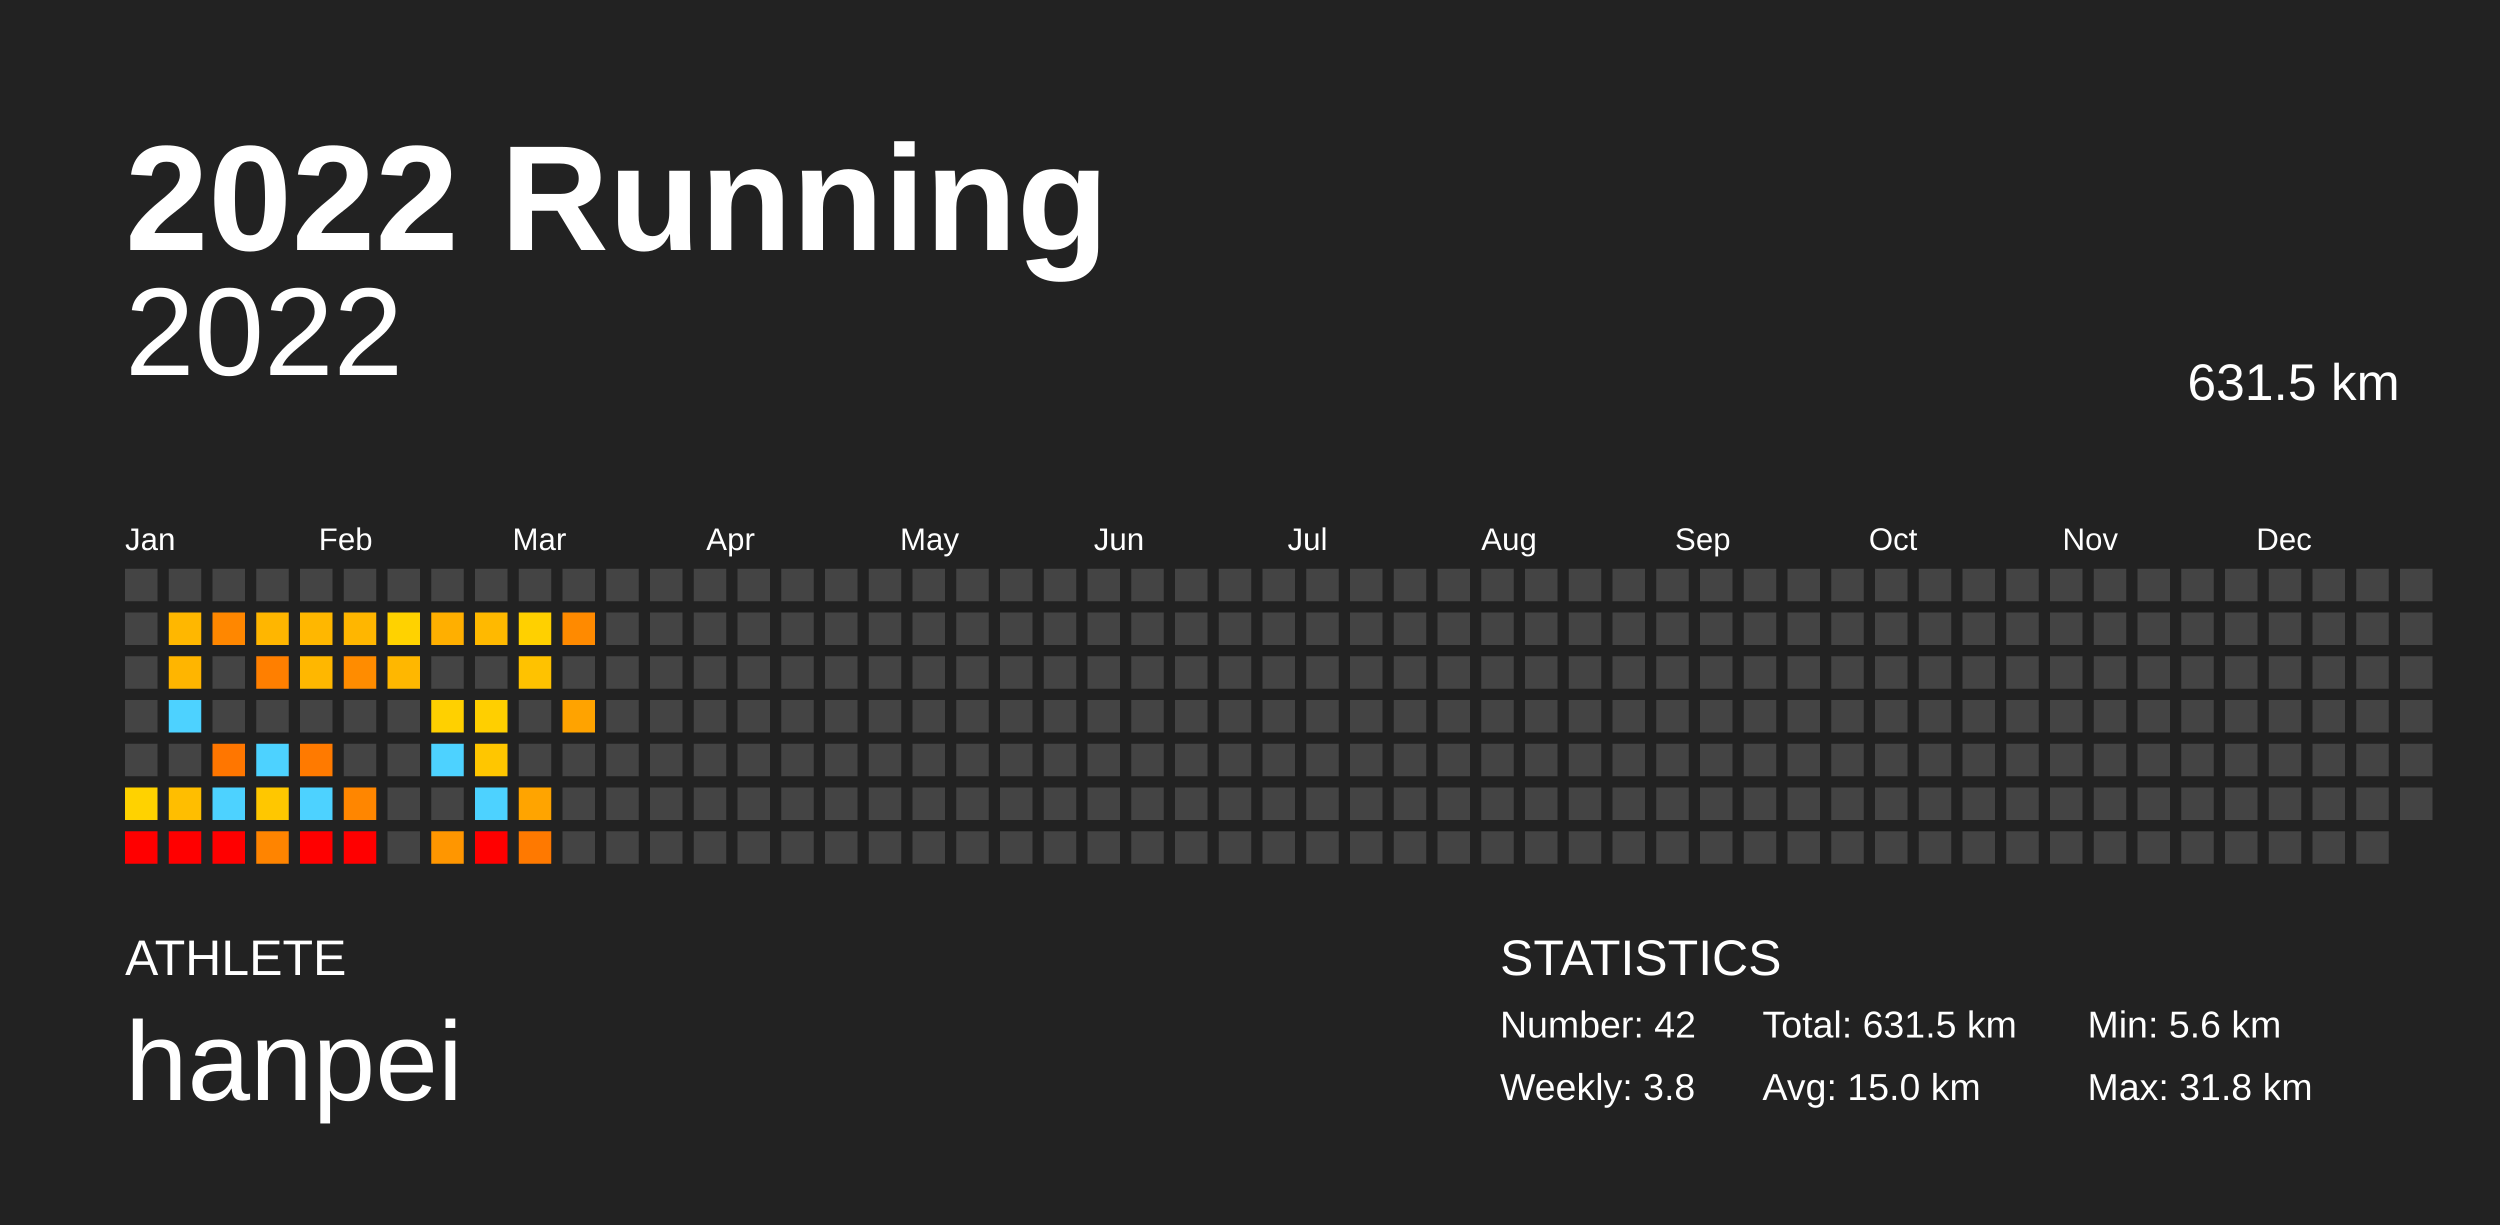
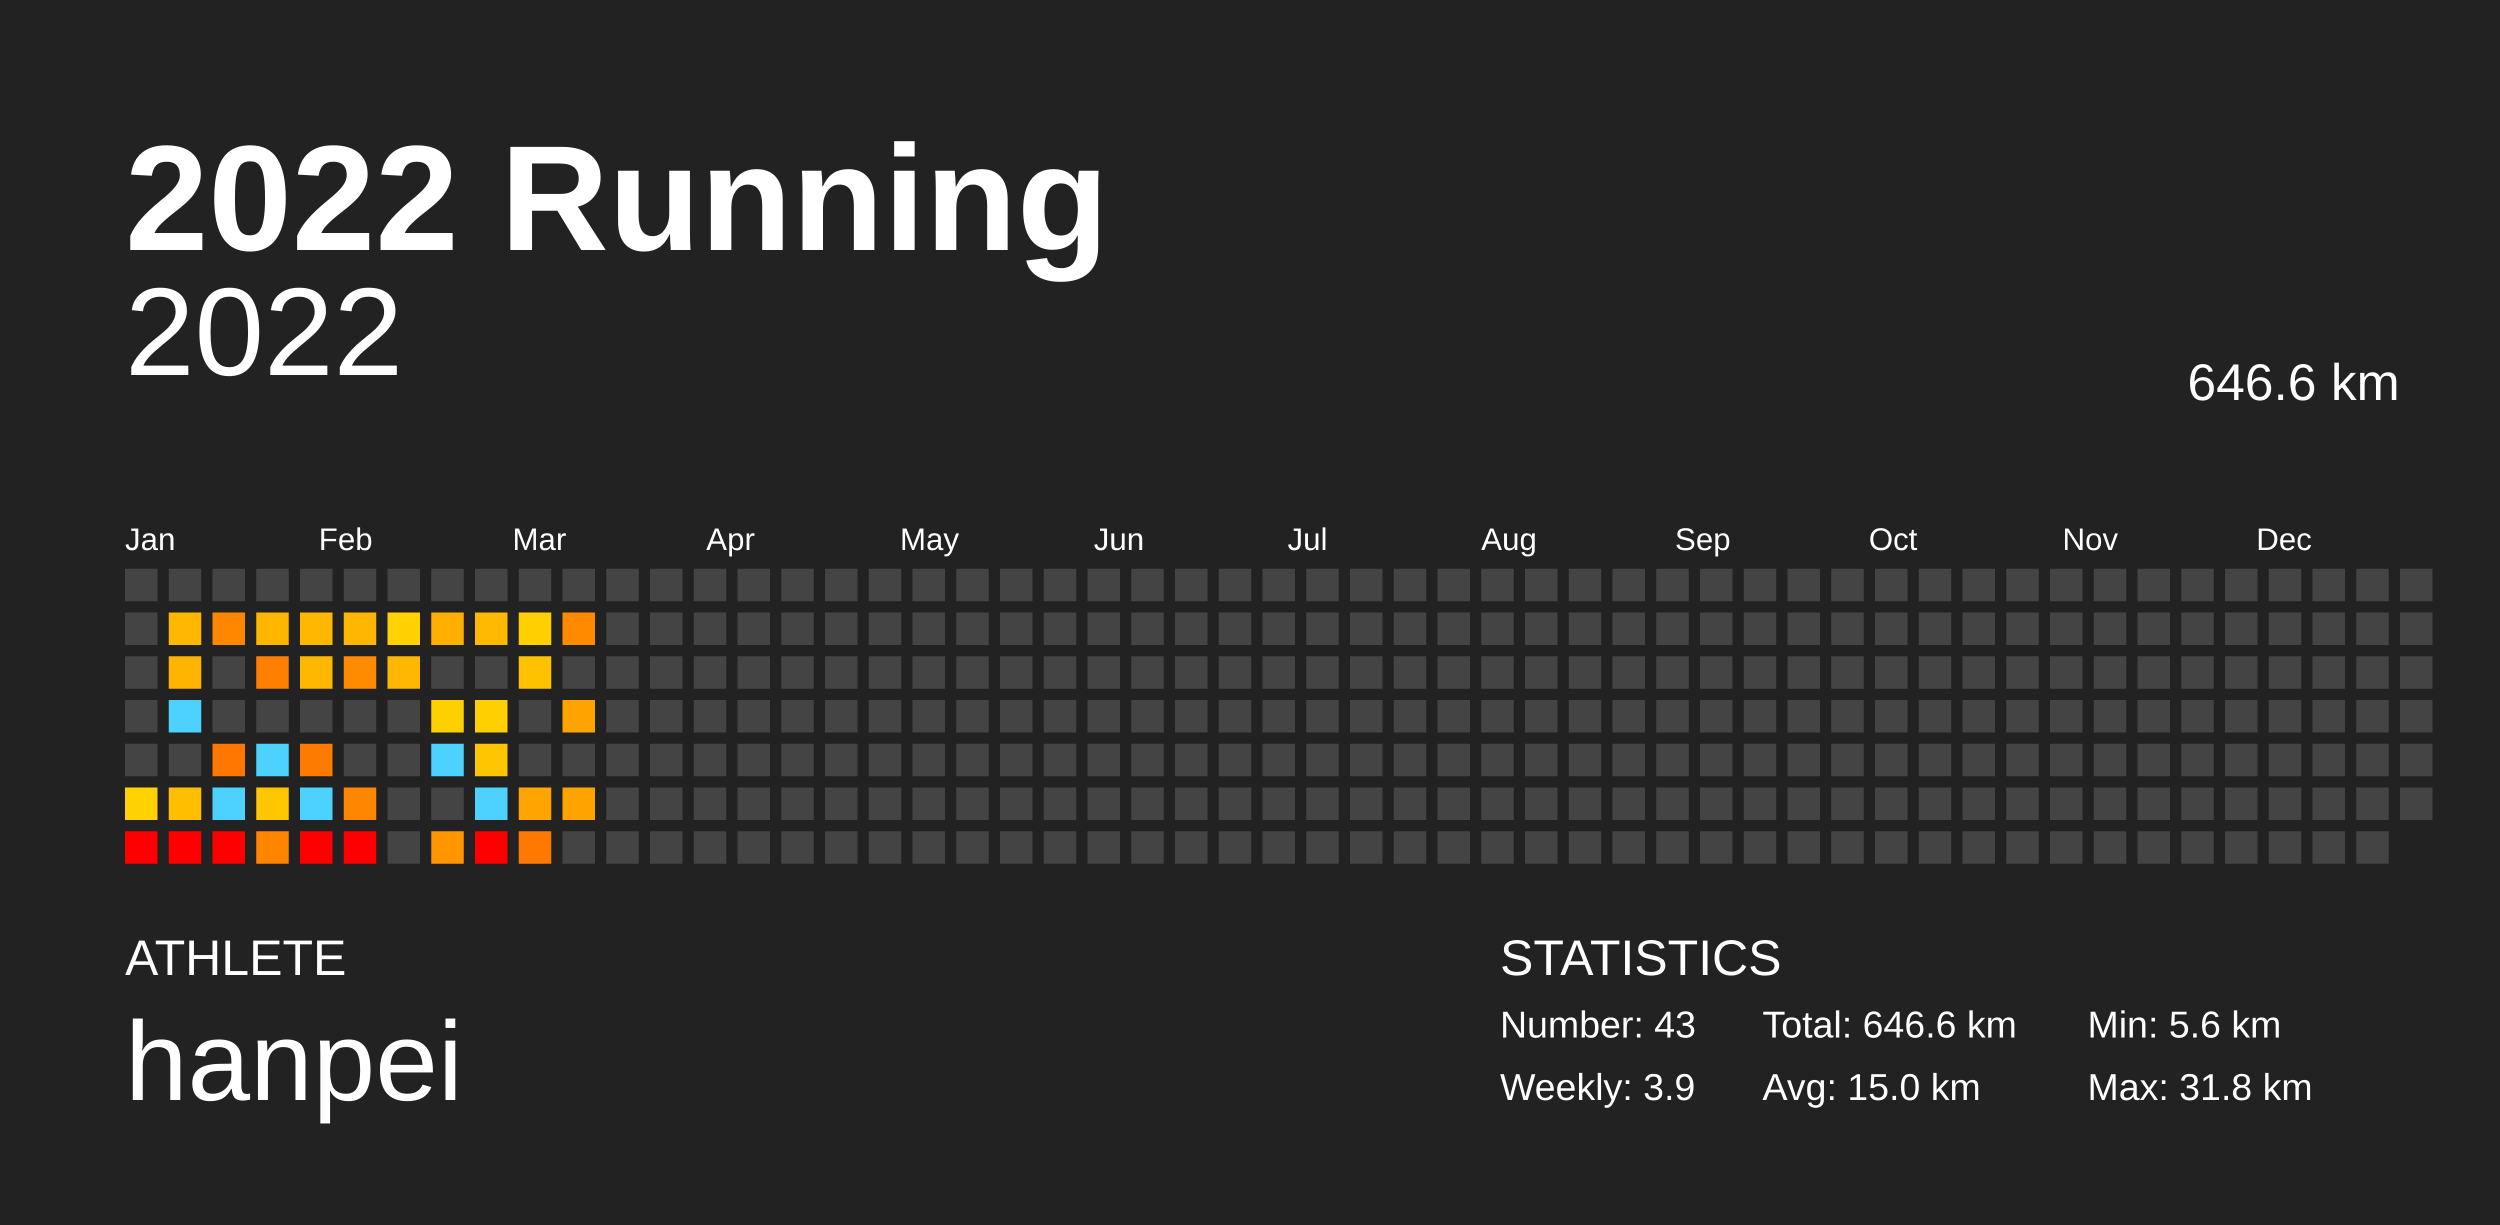
<svg xmlns="http://www.w3.org/2000/svg" baseProfile="full" height="98mm" version="1.1" viewBox="0,0,200,98" width="200mm">
  <defs />
  <rect fill="#222222" height="98" width="200" x="0" y="0" />
  <text fill="#FFFFFF" style="font-size:12px; font-family:Arial; font-weight:bold;" x="10" y="20">2022 Running</text>
  <text fill="#FFFFFF" style="font-size:4px; font-family:Arial" x="10" y="78">ATHLETE</text>
  <text fill="#FFFFFF" style="font-size:9px; font-family:Arial" x="10" y="88">hanpei</text>
  <text fill="#FFFFFF" style="font-size:4px; font-family:Arial" x="120" y="78">STATISTICS</text>
-   <text fill="#FFFFFF" style="font-size:3px; font-family:Arial" x="120" y="83">Number: 42</text>
-   <text fill="#FFFFFF" style="font-size:3px; font-family:Arial" x="120" y="88">Weekly: 3.8</text>
-   <text fill="#FFFFFF" style="font-size:3px; font-family:Arial" x="141" y="83">Total: 631.5 km</text>
+   <text fill="#FFFFFF" style="font-size:3px; font-family:Arial" x="120" y="83">Number: 43</text>
+   <text fill="#FFFFFF" style="font-size:3px; font-family:Arial" x="120" y="88">Weekly: 3.9</text>
+   <text fill="#FFFFFF" style="font-size:3px; font-family:Arial" x="141" y="83">Total: 646.6 km</text>
  <text fill="#FFFFFF" style="font-size:3px; font-family:Arial" x="141" y="88">Avg: 15.0 km</text>
  <text fill="#FFFFFF" style="font-size:3px; font-family:Arial" x="167" y="83">Min: 5.6 km</text>
  <text fill="#FFFFFF" style="font-size:3px; font-family:Arial" x="167" y="88">Max: 31.8 km</text>
  <text alignment-baseline="hanging" fill="#FFFFFF" style="font-size:10.0px; font-family:Arial;" x="10" y="30">2022</text>
-   <text alignment-baseline="hanging" fill="#FFFFFF" style="font-size:4.125px; font-family:Arial;" x="175" y="32">631.5 km</text>
+   <text alignment-baseline="hanging" fill="#FFFFFF" style="font-size:4.125px; font-family:Arial;" x="175" y="32">646.6 km</text>
  <text fill="#FFFFFF" style="font-size:2.5px; font-family:Arial" x="10.0" y="44">Jan</text>
  <text fill="#FFFFFF" style="font-size:2.5px; font-family:Arial" x="25.5" y="44">Feb</text>
  <text fill="#FFFFFF" style="font-size:2.5px; font-family:Arial" x="41.0" y="44">Mar</text>
  <text fill="#FFFFFF" style="font-size:2.5px; font-family:Arial" x="56.5" y="44">Apr</text>
  <text fill="#FFFFFF" style="font-size:2.5px; font-family:Arial" x="72.0" y="44">May</text>
  <text fill="#FFFFFF" style="font-size:2.5px; font-family:Arial" x="87.5" y="44">Jun</text>
  <text fill="#FFFFFF" style="font-size:2.5px; font-family:Arial" x="103.0" y="44">Jul</text>
  <text fill="#FFFFFF" style="font-size:2.5px; font-family:Arial" x="118.5" y="44">Aug</text>
  <text fill="#FFFFFF" style="font-size:2.5px; font-family:Arial" x="134.0" y="44">Sep</text>
  <text fill="#FFFFFF" style="font-size:2.5px; font-family:Arial" x="149.5" y="44">Oct</text>
  <text fill="#FFFFFF" style="font-size:2.5px; font-family:Arial" x="165.0" y="44">Nov</text>
  <text fill="#FFFFFF" style="font-size:2.5px; font-family:Arial" x="180.5" y="44">Dec</text>
  <rect fill="#444444" height="2.6" width="2.6" x="10.0" y="45.5" />
  <rect fill="#444444" height="2.6" width="2.6" x="10.0" y="49.0" />
  <rect fill="#444444" height="2.6" width="2.6" x="10.0" y="52.5" />
  <rect fill="#444444" height="2.6" width="2.6" x="10.0" y="56.0" />
  <rect fill="#444444" height="2.6" width="2.6" x="10.0" y="59.5" />
  <rect fill="#ffd200" height="2.6" width="2.6" x="10.0" y="63.0" />
  <rect fill="red" height="2.6" width="2.6" x="10.0" y="66.5" />
  <rect fill="#444444" height="2.6" width="2.6" x="13.5" y="45.5" />
  <rect fill="#ffb700" height="2.6" width="2.6" x="13.5" y="49.0" />
  <rect fill="#ffb500" height="2.6" width="2.6" x="13.5" y="52.5" />
  <rect fill="#4dd2ff" height="2.6" width="2.6" x="13.5" y="56.0" />
  <rect fill="#444444" height="2.6" width="2.6" x="13.5" y="59.5" />
  <rect fill="#ffbe00" height="2.6" width="2.6" x="13.5" y="63.0" />
  <rect fill="red" height="2.6" width="2.6" x="13.5" y="66.5" />
  <rect fill="#444444" height="2.6" width="2.6" x="17.0" y="45.5" />
  <rect fill="#ff8700" height="2.6" width="2.6" x="17.0" y="49.0" />
  <rect fill="#444444" height="2.6" width="2.6" x="17.0" y="52.5" />
  <rect fill="#444444" height="2.6" width="2.6" x="17.0" y="56.0" />
  <rect fill="#ff7600" height="2.6" width="2.6" x="17.0" y="59.5" />
  <rect fill="#4dd2ff" height="2.6" width="2.6" x="17.0" y="63.0" />
  <rect fill="red" height="2.6" width="2.6" x="17.0" y="66.5" />
  <rect fill="#444444" height="2.6" width="2.6" x="20.5" y="45.5" />
  <rect fill="#ffb600" height="2.6" width="2.6" x="20.5" y="49.0" />
  <rect fill="#ff7f00" height="2.6" width="2.6" x="20.5" y="52.5" />
  <rect fill="#444444" height="2.6" width="2.6" x="20.5" y="56.0" />
  <rect fill="#4dd2ff" height="2.6" width="2.6" x="20.5" y="59.5" />
  <rect fill="#ffc700" height="2.6" width="2.6" x="20.5" y="63.0" />
  <rect fill="#ff8400" height="2.6" width="2.6" x="20.5" y="66.5" />
  <rect fill="#444444" height="2.6" width="2.6" x="24.0" y="45.5" />
  <rect fill="#ffb700" height="2.6" width="2.6" x="24.0" y="49.0" />
  <rect fill="#ffb700" height="2.6" width="2.6" x="24.0" y="52.5" />
  <rect fill="#444444" height="2.6" width="2.6" x="24.0" y="56.0" />
  <rect fill="#ff7a00" height="2.6" width="2.6" x="24.0" y="59.5" />
  <rect fill="#4dd2ff" height="2.6" width="2.6" x="24.0" y="63.0" />
  <rect fill="red" height="2.6" width="2.6" x="24.0" y="66.5" />
  <rect fill="#444444" height="2.6" width="2.6" x="27.5" y="45.5" />
  <rect fill="#ffb600" height="2.6" width="2.6" x="27.5" y="49.0" />
  <rect fill="#ff8c00" height="2.6" width="2.6" x="27.5" y="52.5" />
  <rect fill="#444444" height="2.6" width="2.6" x="27.5" y="56.0" />
  <rect fill="#444444" height="2.6" width="2.6" x="27.5" y="59.5" />
  <rect fill="#ff8600" height="2.6" width="2.6" x="27.5" y="63.0" />
  <rect fill="red" height="2.6" width="2.6" x="27.5" y="66.5" />
  <rect fill="#444444" height="2.6" width="2.6" x="31.0" y="45.5" />
  <rect fill="#ffd200" height="2.6" width="2.6" x="31.0" y="49.0" />
  <rect fill="#ffb700" height="2.6" width="2.6" x="31.0" y="52.5" />
  <rect fill="#444444" height="2.6" width="2.6" x="31.0" y="56.0" />
  <rect fill="#444444" height="2.6" width="2.6" x="31.0" y="59.5" />
  <rect fill="#444444" height="2.6" width="2.6" x="31.0" y="63.0" />
  <rect fill="#444444" height="2.6" width="2.6" x="31.0" y="66.5" />
  <rect fill="#444444" height="2.6" width="2.6" x="34.5" y="45.5" />
  <rect fill="#ffaf00" height="2.6" width="2.6" x="34.5" y="49.0" />
  <rect fill="#444444" height="2.6" width="2.6" x="34.5" y="52.5" />
  <rect fill="#ffd000" height="2.6" width="2.6" x="34.5" y="56.0" />
  <rect fill="#4dd2ff" height="2.6" width="2.6" x="34.5" y="59.5" />
  <rect fill="#444444" height="2.6" width="2.6" x="34.5" y="63.0" />
  <rect fill="#ff9600" height="2.6" width="2.6" x="34.5" y="66.5" />
  <rect fill="#444444" height="2.6" width="2.6" x="38.0" y="45.5" />
  <rect fill="#ffb900" height="2.6" width="2.6" x="38.0" y="49.0" />
  <rect fill="#444444" height="2.6" width="2.6" x="38.0" y="52.5" />
  <rect fill="#ffcf00" height="2.6" width="2.6" x="38.0" y="56.0" />
  <rect fill="#ffc600" height="2.6" width="2.6" x="38.0" y="59.5" />
  <rect fill="#4dd2ff" height="2.6" width="2.6" x="38.0" y="63.0" />
  <rect fill="red" height="2.6" width="2.6" x="38.0" y="66.5" />
  <rect fill="#444444" height="2.6" width="2.6" x="41.5" y="45.5" />
  <rect fill="#ffd000" height="2.6" width="2.6" x="41.5" y="49.0" />
  <rect fill="#ffc200" height="2.6" width="2.6" x="41.5" y="52.5" />
  <rect fill="#444444" height="2.6" width="2.6" x="41.5" y="56.0" />
  <rect fill="#444444" height="2.6" width="2.6" x="41.5" y="59.5" />
  <rect fill="#ffa400" height="2.6" width="2.6" x="41.5" y="63.0" />
  <rect fill="#ff7900" height="2.6" width="2.6" x="41.5" y="66.5" />
  <rect fill="#444444" height="2.6" width="2.6" x="45.0" y="45.5" />
  <rect fill="#ff8a00" height="2.6" width="2.6" x="45.0" y="49.0" />
  <rect fill="#444444" height="2.6" width="2.6" x="45.0" y="52.5" />
  <rect fill="#ffa300" height="2.6" width="2.6" x="45.0" y="56.0" />
  <rect fill="#444444" height="2.6" width="2.6" x="45.0" y="59.5" />
-   <rect fill="#444444" height="2.6" width="2.6" x="45.0" y="63.0" />
+   <rect fill="#ffa300" height="2.6" width="2.6" x="45.0" y="63.0" />
  <rect fill="#444444" height="2.6" width="2.6" x="45.0" y="66.5" />
  <rect fill="#444444" height="2.6" width="2.6" x="48.5" y="45.5" />
  <rect fill="#444444" height="2.6" width="2.6" x="48.5" y="49.0" />
  <rect fill="#444444" height="2.6" width="2.6" x="48.5" y="52.5" />
  <rect fill="#444444" height="2.6" width="2.6" x="48.5" y="56.0" />
  <rect fill="#444444" height="2.6" width="2.6" x="48.5" y="59.5" />
  <rect fill="#444444" height="2.6" width="2.6" x="48.5" y="63.0" />
  <rect fill="#444444" height="2.6" width="2.6" x="48.5" y="66.5" />
  <rect fill="#444444" height="2.6" width="2.6" x="52.0" y="45.5" />
  <rect fill="#444444" height="2.6" width="2.6" x="52.0" y="49.0" />
  <rect fill="#444444" height="2.6" width="2.6" x="52.0" y="52.5" />
  <rect fill="#444444" height="2.6" width="2.6" x="52.0" y="56.0" />
  <rect fill="#444444" height="2.6" width="2.6" x="52.0" y="59.5" />
  <rect fill="#444444" height="2.6" width="2.6" x="52.0" y="63.0" />
  <rect fill="#444444" height="2.6" width="2.6" x="52.0" y="66.5" />
  <rect fill="#444444" height="2.6" width="2.6" x="55.5" y="45.5" />
  <rect fill="#444444" height="2.6" width="2.6" x="55.5" y="49.0" />
  <rect fill="#444444" height="2.6" width="2.6" x="55.5" y="52.5" />
  <rect fill="#444444" height="2.6" width="2.6" x="55.5" y="56.0" />
  <rect fill="#444444" height="2.6" width="2.6" x="55.5" y="59.5" />
  <rect fill="#444444" height="2.6" width="2.6" x="55.5" y="63.0" />
  <rect fill="#444444" height="2.6" width="2.6" x="55.5" y="66.5" />
  <rect fill="#444444" height="2.6" width="2.6" x="59.0" y="45.5" />
  <rect fill="#444444" height="2.6" width="2.6" x="59.0" y="49.0" />
  <rect fill="#444444" height="2.6" width="2.6" x="59.0" y="52.5" />
  <rect fill="#444444" height="2.6" width="2.6" x="59.0" y="56.0" />
  <rect fill="#444444" height="2.6" width="2.6" x="59.0" y="59.5" />
  <rect fill="#444444" height="2.6" width="2.6" x="59.0" y="63.0" />
  <rect fill="#444444" height="2.6" width="2.6" x="59.0" y="66.5" />
  <rect fill="#444444" height="2.6" width="2.6" x="62.5" y="45.5" />
  <rect fill="#444444" height="2.6" width="2.6" x="62.5" y="49.0" />
  <rect fill="#444444" height="2.6" width="2.6" x="62.5" y="52.5" />
  <rect fill="#444444" height="2.6" width="2.6" x="62.5" y="56.0" />
  <rect fill="#444444" height="2.6" width="2.6" x="62.5" y="59.5" />
  <rect fill="#444444" height="2.6" width="2.6" x="62.5" y="63.0" />
  <rect fill="#444444" height="2.6" width="2.6" x="62.5" y="66.5" />
  <rect fill="#444444" height="2.6" width="2.6" x="66.0" y="45.5" />
  <rect fill="#444444" height="2.6" width="2.6" x="66.0" y="49.0" />
  <rect fill="#444444" height="2.6" width="2.6" x="66.0" y="52.5" />
  <rect fill="#444444" height="2.6" width="2.6" x="66.0" y="56.0" />
  <rect fill="#444444" height="2.6" width="2.6" x="66.0" y="59.5" />
  <rect fill="#444444" height="2.6" width="2.6" x="66.0" y="63.0" />
  <rect fill="#444444" height="2.6" width="2.6" x="66.0" y="66.5" />
  <rect fill="#444444" height="2.6" width="2.6" x="69.5" y="45.5" />
  <rect fill="#444444" height="2.6" width="2.6" x="69.5" y="49.0" />
  <rect fill="#444444" height="2.6" width="2.6" x="69.5" y="52.5" />
  <rect fill="#444444" height="2.6" width="2.6" x="69.5" y="56.0" />
  <rect fill="#444444" height="2.6" width="2.6" x="69.5" y="59.5" />
  <rect fill="#444444" height="2.6" width="2.6" x="69.5" y="63.0" />
  <rect fill="#444444" height="2.6" width="2.6" x="69.5" y="66.5" />
  <rect fill="#444444" height="2.6" width="2.6" x="73.0" y="45.5" />
  <rect fill="#444444" height="2.6" width="2.6" x="73.0" y="49.0" />
  <rect fill="#444444" height="2.6" width="2.6" x="73.0" y="52.5" />
  <rect fill="#444444" height="2.6" width="2.6" x="73.0" y="56.0" />
  <rect fill="#444444" height="2.6" width="2.6" x="73.0" y="59.5" />
  <rect fill="#444444" height="2.6" width="2.6" x="73.0" y="63.0" />
  <rect fill="#444444" height="2.6" width="2.6" x="73.0" y="66.5" />
  <rect fill="#444444" height="2.6" width="2.6" x="76.5" y="45.5" />
  <rect fill="#444444" height="2.6" width="2.6" x="76.5" y="49.0" />
  <rect fill="#444444" height="2.6" width="2.6" x="76.5" y="52.5" />
  <rect fill="#444444" height="2.6" width="2.6" x="76.5" y="56.0" />
  <rect fill="#444444" height="2.6" width="2.6" x="76.5" y="59.5" />
  <rect fill="#444444" height="2.6" width="2.6" x="76.5" y="63.0" />
  <rect fill="#444444" height="2.6" width="2.6" x="76.5" y="66.5" />
  <rect fill="#444444" height="2.6" width="2.6" x="80.0" y="45.5" />
  <rect fill="#444444" height="2.6" width="2.6" x="80.0" y="49.0" />
  <rect fill="#444444" height="2.6" width="2.6" x="80.0" y="52.5" />
  <rect fill="#444444" height="2.6" width="2.6" x="80.0" y="56.0" />
  <rect fill="#444444" height="2.6" width="2.6" x="80.0" y="59.5" />
  <rect fill="#444444" height="2.6" width="2.6" x="80.0" y="63.0" />
  <rect fill="#444444" height="2.6" width="2.6" x="80.0" y="66.5" />
  <rect fill="#444444" height="2.6" width="2.6" x="83.5" y="45.5" />
  <rect fill="#444444" height="2.6" width="2.6" x="83.5" y="49.0" />
  <rect fill="#444444" height="2.6" width="2.6" x="83.5" y="52.5" />
  <rect fill="#444444" height="2.6" width="2.6" x="83.5" y="56.0" />
  <rect fill="#444444" height="2.6" width="2.6" x="83.5" y="59.5" />
  <rect fill="#444444" height="2.6" width="2.6" x="83.5" y="63.0" />
  <rect fill="#444444" height="2.6" width="2.6" x="83.5" y="66.5" />
  <rect fill="#444444" height="2.6" width="2.6" x="87.0" y="45.5" />
  <rect fill="#444444" height="2.6" width="2.6" x="87.0" y="49.0" />
  <rect fill="#444444" height="2.6" width="2.6" x="87.0" y="52.5" />
  <rect fill="#444444" height="2.6" width="2.6" x="87.0" y="56.0" />
  <rect fill="#444444" height="2.6" width="2.6" x="87.0" y="59.5" />
  <rect fill="#444444" height="2.6" width="2.6" x="87.0" y="63.0" />
  <rect fill="#444444" height="2.6" width="2.6" x="87.0" y="66.5" />
  <rect fill="#444444" height="2.6" width="2.6" x="90.5" y="45.5" />
  <rect fill="#444444" height="2.6" width="2.6" x="90.5" y="49.0" />
  <rect fill="#444444" height="2.6" width="2.6" x="90.5" y="52.5" />
  <rect fill="#444444" height="2.6" width="2.6" x="90.5" y="56.0" />
  <rect fill="#444444" height="2.6" width="2.6" x="90.5" y="59.5" />
  <rect fill="#444444" height="2.6" width="2.6" x="90.5" y="63.0" />
  <rect fill="#444444" height="2.6" width="2.6" x="90.5" y="66.5" />
  <rect fill="#444444" height="2.6" width="2.6" x="94.0" y="45.5" />
  <rect fill="#444444" height="2.6" width="2.6" x="94.0" y="49.0" />
  <rect fill="#444444" height="2.6" width="2.6" x="94.0" y="52.5" />
  <rect fill="#444444" height="2.6" width="2.6" x="94.0" y="56.0" />
  <rect fill="#444444" height="2.6" width="2.6" x="94.0" y="59.5" />
  <rect fill="#444444" height="2.6" width="2.6" x="94.0" y="63.0" />
  <rect fill="#444444" height="2.6" width="2.6" x="94.0" y="66.5" />
  <rect fill="#444444" height="2.6" width="2.6" x="97.5" y="45.5" />
  <rect fill="#444444" height="2.6" width="2.6" x="97.5" y="49.0" />
  <rect fill="#444444" height="2.6" width="2.6" x="97.5" y="52.5" />
  <rect fill="#444444" height="2.6" width="2.6" x="97.5" y="56.0" />
  <rect fill="#444444" height="2.6" width="2.6" x="97.5" y="59.5" />
  <rect fill="#444444" height="2.6" width="2.6" x="97.5" y="63.0" />
  <rect fill="#444444" height="2.6" width="2.6" x="97.5" y="66.5" />
  <rect fill="#444444" height="2.6" width="2.6" x="101.0" y="45.5" />
  <rect fill="#444444" height="2.6" width="2.6" x="101.0" y="49.0" />
  <rect fill="#444444" height="2.6" width="2.6" x="101.0" y="52.5" />
  <rect fill="#444444" height="2.6" width="2.6" x="101.0" y="56.0" />
  <rect fill="#444444" height="2.6" width="2.6" x="101.0" y="59.5" />
  <rect fill="#444444" height="2.6" width="2.6" x="101.0" y="63.0" />
  <rect fill="#444444" height="2.6" width="2.6" x="101.0" y="66.5" />
  <rect fill="#444444" height="2.6" width="2.6" x="104.5" y="45.5" />
  <rect fill="#444444" height="2.6" width="2.6" x="104.5" y="49.0" />
  <rect fill="#444444" height="2.6" width="2.6" x="104.5" y="52.5" />
  <rect fill="#444444" height="2.6" width="2.6" x="104.5" y="56.0" />
  <rect fill="#444444" height="2.6" width="2.6" x="104.5" y="59.5" />
  <rect fill="#444444" height="2.6" width="2.6" x="104.5" y="63.0" />
  <rect fill="#444444" height="2.6" width="2.6" x="104.5" y="66.5" />
  <rect fill="#444444" height="2.6" width="2.6" x="108.0" y="45.5" />
  <rect fill="#444444" height="2.6" width="2.6" x="108.0" y="49.0" />
  <rect fill="#444444" height="2.6" width="2.6" x="108.0" y="52.5" />
  <rect fill="#444444" height="2.6" width="2.6" x="108.0" y="56.0" />
  <rect fill="#444444" height="2.6" width="2.6" x="108.0" y="59.5" />
  <rect fill="#444444" height="2.6" width="2.6" x="108.0" y="63.0" />
  <rect fill="#444444" height="2.6" width="2.6" x="108.0" y="66.5" />
  <rect fill="#444444" height="2.6" width="2.6" x="111.5" y="45.5" />
  <rect fill="#444444" height="2.6" width="2.6" x="111.5" y="49.0" />
  <rect fill="#444444" height="2.6" width="2.6" x="111.5" y="52.5" />
  <rect fill="#444444" height="2.6" width="2.6" x="111.5" y="56.0" />
  <rect fill="#444444" height="2.6" width="2.6" x="111.5" y="59.5" />
  <rect fill="#444444" height="2.6" width="2.6" x="111.5" y="63.0" />
  <rect fill="#444444" height="2.6" width="2.6" x="111.5" y="66.5" />
  <rect fill="#444444" height="2.6" width="2.6" x="115.0" y="45.5" />
  <rect fill="#444444" height="2.6" width="2.6" x="115.0" y="49.0" />
  <rect fill="#444444" height="2.6" width="2.6" x="115.0" y="52.5" />
  <rect fill="#444444" height="2.6" width="2.6" x="115.0" y="56.0" />
  <rect fill="#444444" height="2.6" width="2.6" x="115.0" y="59.5" />
  <rect fill="#444444" height="2.6" width="2.6" x="115.0" y="63.0" />
  <rect fill="#444444" height="2.6" width="2.6" x="115.0" y="66.5" />
  <rect fill="#444444" height="2.6" width="2.6" x="118.5" y="45.5" />
  <rect fill="#444444" height="2.6" width="2.6" x="118.5" y="49.0" />
  <rect fill="#444444" height="2.6" width="2.6" x="118.5" y="52.5" />
  <rect fill="#444444" height="2.6" width="2.6" x="118.5" y="56.0" />
  <rect fill="#444444" height="2.6" width="2.6" x="118.5" y="59.5" />
  <rect fill="#444444" height="2.6" width="2.6" x="118.5" y="63.0" />
  <rect fill="#444444" height="2.6" width="2.6" x="118.5" y="66.5" />
  <rect fill="#444444" height="2.6" width="2.6" x="122.0" y="45.5" />
  <rect fill="#444444" height="2.6" width="2.6" x="122.0" y="49.0" />
  <rect fill="#444444" height="2.6" width="2.6" x="122.0" y="52.5" />
  <rect fill="#444444" height="2.6" width="2.6" x="122.0" y="56.0" />
  <rect fill="#444444" height="2.6" width="2.6" x="122.0" y="59.5" />
  <rect fill="#444444" height="2.6" width="2.6" x="122.0" y="63.0" />
  <rect fill="#444444" height="2.6" width="2.6" x="122.0" y="66.5" />
  <rect fill="#444444" height="2.6" width="2.6" x="125.5" y="45.5" />
  <rect fill="#444444" height="2.6" width="2.6" x="125.5" y="49.0" />
  <rect fill="#444444" height="2.6" width="2.6" x="125.5" y="52.5" />
  <rect fill="#444444" height="2.6" width="2.6" x="125.5" y="56.0" />
  <rect fill="#444444" height="2.6" width="2.6" x="125.5" y="59.5" />
  <rect fill="#444444" height="2.6" width="2.6" x="125.5" y="63.0" />
  <rect fill="#444444" height="2.6" width="2.6" x="125.5" y="66.5" />
  <rect fill="#444444" height="2.6" width="2.6" x="129.0" y="45.5" />
  <rect fill="#444444" height="2.6" width="2.6" x="129.0" y="49.0" />
  <rect fill="#444444" height="2.6" width="2.6" x="129.0" y="52.5" />
  <rect fill="#444444" height="2.6" width="2.6" x="129.0" y="56.0" />
  <rect fill="#444444" height="2.6" width="2.6" x="129.0" y="59.5" />
  <rect fill="#444444" height="2.6" width="2.6" x="129.0" y="63.0" />
  <rect fill="#444444" height="2.6" width="2.6" x="129.0" y="66.5" />
  <rect fill="#444444" height="2.6" width="2.6" x="132.5" y="45.5" />
  <rect fill="#444444" height="2.6" width="2.6" x="132.5" y="49.0" />
  <rect fill="#444444" height="2.6" width="2.6" x="132.5" y="52.5" />
  <rect fill="#444444" height="2.6" width="2.6" x="132.5" y="56.0" />
  <rect fill="#444444" height="2.6" width="2.6" x="132.5" y="59.5" />
  <rect fill="#444444" height="2.6" width="2.6" x="132.5" y="63.0" />
  <rect fill="#444444" height="2.6" width="2.6" x="132.5" y="66.5" />
  <rect fill="#444444" height="2.6" width="2.6" x="136.0" y="45.5" />
  <rect fill="#444444" height="2.6" width="2.6" x="136.0" y="49.0" />
  <rect fill="#444444" height="2.6" width="2.6" x="136.0" y="52.5" />
  <rect fill="#444444" height="2.6" width="2.6" x="136.0" y="56.0" />
  <rect fill="#444444" height="2.6" width="2.6" x="136.0" y="59.5" />
  <rect fill="#444444" height="2.6" width="2.6" x="136.0" y="63.0" />
  <rect fill="#444444" height="2.6" width="2.6" x="136.0" y="66.5" />
  <rect fill="#444444" height="2.6" width="2.6" x="139.5" y="45.5" />
  <rect fill="#444444" height="2.6" width="2.6" x="139.5" y="49.0" />
  <rect fill="#444444" height="2.6" width="2.6" x="139.5" y="52.5" />
  <rect fill="#444444" height="2.6" width="2.6" x="139.5" y="56.0" />
  <rect fill="#444444" height="2.6" width="2.6" x="139.5" y="59.5" />
  <rect fill="#444444" height="2.6" width="2.6" x="139.5" y="63.0" />
  <rect fill="#444444" height="2.6" width="2.6" x="139.5" y="66.5" />
  <rect fill="#444444" height="2.6" width="2.6" x="143.0" y="45.5" />
  <rect fill="#444444" height="2.6" width="2.6" x="143.0" y="49.0" />
  <rect fill="#444444" height="2.6" width="2.6" x="143.0" y="52.5" />
  <rect fill="#444444" height="2.6" width="2.6" x="143.0" y="56.0" />
  <rect fill="#444444" height="2.6" width="2.6" x="143.0" y="59.5" />
  <rect fill="#444444" height="2.6" width="2.6" x="143.0" y="63.0" />
  <rect fill="#444444" height="2.6" width="2.6" x="143.0" y="66.5" />
  <rect fill="#444444" height="2.6" width="2.6" x="146.5" y="45.5" />
  <rect fill="#444444" height="2.6" width="2.6" x="146.5" y="49.0" />
  <rect fill="#444444" height="2.6" width="2.6" x="146.5" y="52.5" />
  <rect fill="#444444" height="2.6" width="2.6" x="146.5" y="56.0" />
  <rect fill="#444444" height="2.6" width="2.6" x="146.5" y="59.5" />
  <rect fill="#444444" height="2.6" width="2.6" x="146.5" y="63.0" />
  <rect fill="#444444" height="2.6" width="2.6" x="146.5" y="66.5" />
  <rect fill="#444444" height="2.6" width="2.6" x="150.0" y="45.5" />
  <rect fill="#444444" height="2.6" width="2.6" x="150.0" y="49.0" />
  <rect fill="#444444" height="2.6" width="2.6" x="150.0" y="52.5" />
  <rect fill="#444444" height="2.6" width="2.6" x="150.0" y="56.0" />
  <rect fill="#444444" height="2.6" width="2.6" x="150.0" y="59.5" />
  <rect fill="#444444" height="2.6" width="2.6" x="150.0" y="63.0" />
  <rect fill="#444444" height="2.6" width="2.6" x="150.0" y="66.5" />
  <rect fill="#444444" height="2.6" width="2.6" x="153.5" y="45.5" />
  <rect fill="#444444" height="2.6" width="2.6" x="153.5" y="49.0" />
  <rect fill="#444444" height="2.6" width="2.6" x="153.5" y="52.5" />
  <rect fill="#444444" height="2.6" width="2.6" x="153.5" y="56.0" />
  <rect fill="#444444" height="2.6" width="2.6" x="153.5" y="59.5" />
  <rect fill="#444444" height="2.6" width="2.6" x="153.5" y="63.0" />
  <rect fill="#444444" height="2.6" width="2.6" x="153.5" y="66.5" />
  <rect fill="#444444" height="2.6" width="2.6" x="157.0" y="45.5" />
  <rect fill="#444444" height="2.6" width="2.6" x="157.0" y="49.0" />
  <rect fill="#444444" height="2.6" width="2.6" x="157.0" y="52.5" />
  <rect fill="#444444" height="2.6" width="2.6" x="157.0" y="56.0" />
  <rect fill="#444444" height="2.6" width="2.6" x="157.0" y="59.5" />
  <rect fill="#444444" height="2.6" width="2.6" x="157.0" y="63.0" />
  <rect fill="#444444" height="2.6" width="2.6" x="157.0" y="66.5" />
  <rect fill="#444444" height="2.6" width="2.6" x="160.5" y="45.5" />
  <rect fill="#444444" height="2.6" width="2.6" x="160.5" y="49.0" />
  <rect fill="#444444" height="2.6" width="2.6" x="160.5" y="52.5" />
  <rect fill="#444444" height="2.6" width="2.6" x="160.5" y="56.0" />
  <rect fill="#444444" height="2.6" width="2.6" x="160.5" y="59.5" />
  <rect fill="#444444" height="2.6" width="2.6" x="160.5" y="63.0" />
  <rect fill="#444444" height="2.6" width="2.6" x="160.5" y="66.5" />
  <rect fill="#444444" height="2.6" width="2.6" x="164.0" y="45.5" />
  <rect fill="#444444" height="2.6" width="2.6" x="164.0" y="49.0" />
  <rect fill="#444444" height="2.6" width="2.6" x="164.0" y="52.5" />
  <rect fill="#444444" height="2.6" width="2.6" x="164.0" y="56.0" />
  <rect fill="#444444" height="2.6" width="2.6" x="164.0" y="59.5" />
  <rect fill="#444444" height="2.6" width="2.6" x="164.0" y="63.0" />
  <rect fill="#444444" height="2.6" width="2.6" x="164.0" y="66.5" />
  <rect fill="#444444" height="2.6" width="2.6" x="167.5" y="45.5" />
  <rect fill="#444444" height="2.6" width="2.6" x="167.5" y="49.0" />
  <rect fill="#444444" height="2.6" width="2.6" x="167.5" y="52.5" />
  <rect fill="#444444" height="2.6" width="2.6" x="167.5" y="56.0" />
  <rect fill="#444444" height="2.6" width="2.6" x="167.5" y="59.5" />
  <rect fill="#444444" height="2.6" width="2.6" x="167.5" y="63.0" />
  <rect fill="#444444" height="2.6" width="2.6" x="167.5" y="66.5" />
  <rect fill="#444444" height="2.6" width="2.6" x="171.0" y="45.5" />
  <rect fill="#444444" height="2.6" width="2.6" x="171.0" y="49.0" />
  <rect fill="#444444" height="2.6" width="2.6" x="171.0" y="52.5" />
  <rect fill="#444444" height="2.6" width="2.6" x="171.0" y="56.0" />
  <rect fill="#444444" height="2.6" width="2.6" x="171.0" y="59.5" />
  <rect fill="#444444" height="2.6" width="2.6" x="171.0" y="63.0" />
  <rect fill="#444444" height="2.6" width="2.6" x="171.0" y="66.5" />
  <rect fill="#444444" height="2.6" width="2.6" x="174.5" y="45.5" />
  <rect fill="#444444" height="2.6" width="2.6" x="174.5" y="49.0" />
  <rect fill="#444444" height="2.6" width="2.6" x="174.5" y="52.5" />
  <rect fill="#444444" height="2.6" width="2.6" x="174.5" y="56.0" />
  <rect fill="#444444" height="2.6" width="2.6" x="174.5" y="59.5" />
  <rect fill="#444444" height="2.6" width="2.6" x="174.5" y="63.0" />
  <rect fill="#444444" height="2.6" width="2.6" x="174.5" y="66.5" />
  <rect fill="#444444" height="2.6" width="2.6" x="178.0" y="45.5" />
  <rect fill="#444444" height="2.6" width="2.6" x="178.0" y="49.0" />
  <rect fill="#444444" height="2.6" width="2.6" x="178.0" y="52.5" />
  <rect fill="#444444" height="2.6" width="2.6" x="178.0" y="56.0" />
  <rect fill="#444444" height="2.6" width="2.6" x="178.0" y="59.5" />
  <rect fill="#444444" height="2.6" width="2.6" x="178.0" y="63.0" />
  <rect fill="#444444" height="2.6" width="2.6" x="178.0" y="66.5" />
  <rect fill="#444444" height="2.6" width="2.6" x="181.5" y="45.5" />
  <rect fill="#444444" height="2.6" width="2.6" x="181.5" y="49.0" />
  <rect fill="#444444" height="2.6" width="2.6" x="181.5" y="52.5" />
  <rect fill="#444444" height="2.6" width="2.6" x="181.5" y="56.0" />
  <rect fill="#444444" height="2.6" width="2.6" x="181.5" y="59.5" />
  <rect fill="#444444" height="2.6" width="2.6" x="181.5" y="63.0" />
  <rect fill="#444444" height="2.6" width="2.6" x="181.5" y="66.5" />
  <rect fill="#444444" height="2.6" width="2.6" x="185.0" y="45.5" />
  <rect fill="#444444" height="2.6" width="2.6" x="185.0" y="49.0" />
  <rect fill="#444444" height="2.6" width="2.6" x="185.0" y="52.5" />
  <rect fill="#444444" height="2.6" width="2.6" x="185.0" y="56.0" />
  <rect fill="#444444" height="2.6" width="2.6" x="185.0" y="59.5" />
  <rect fill="#444444" height="2.6" width="2.6" x="185.0" y="63.0" />
  <rect fill="#444444" height="2.6" width="2.6" x="185.0" y="66.5" />
  <rect fill="#444444" height="2.6" width="2.6" x="188.5" y="45.5" />
  <rect fill="#444444" height="2.6" width="2.6" x="188.5" y="49.0" />
  <rect fill="#444444" height="2.6" width="2.6" x="188.5" y="52.5" />
  <rect fill="#444444" height="2.6" width="2.6" x="188.5" y="56.0" />
  <rect fill="#444444" height="2.6" width="2.6" x="188.5" y="59.5" />
  <rect fill="#444444" height="2.6" width="2.6" x="188.5" y="63.0" />
  <rect fill="#444444" height="2.6" width="2.6" x="188.5" y="66.5" />
  <rect fill="#444444" height="2.6" width="2.6" x="192.0" y="45.5" />
  <rect fill="#444444" height="2.6" width="2.6" x="192.0" y="49.0" />
  <rect fill="#444444" height="2.6" width="2.6" x="192.0" y="52.5" />
  <rect fill="#444444" height="2.6" width="2.6" x="192.0" y="56.0" />
  <rect fill="#444444" height="2.6" width="2.6" x="192.0" y="59.5" />
  <rect fill="#444444" height="2.6" width="2.6" x="192.0" y="63.0" />
</svg>
